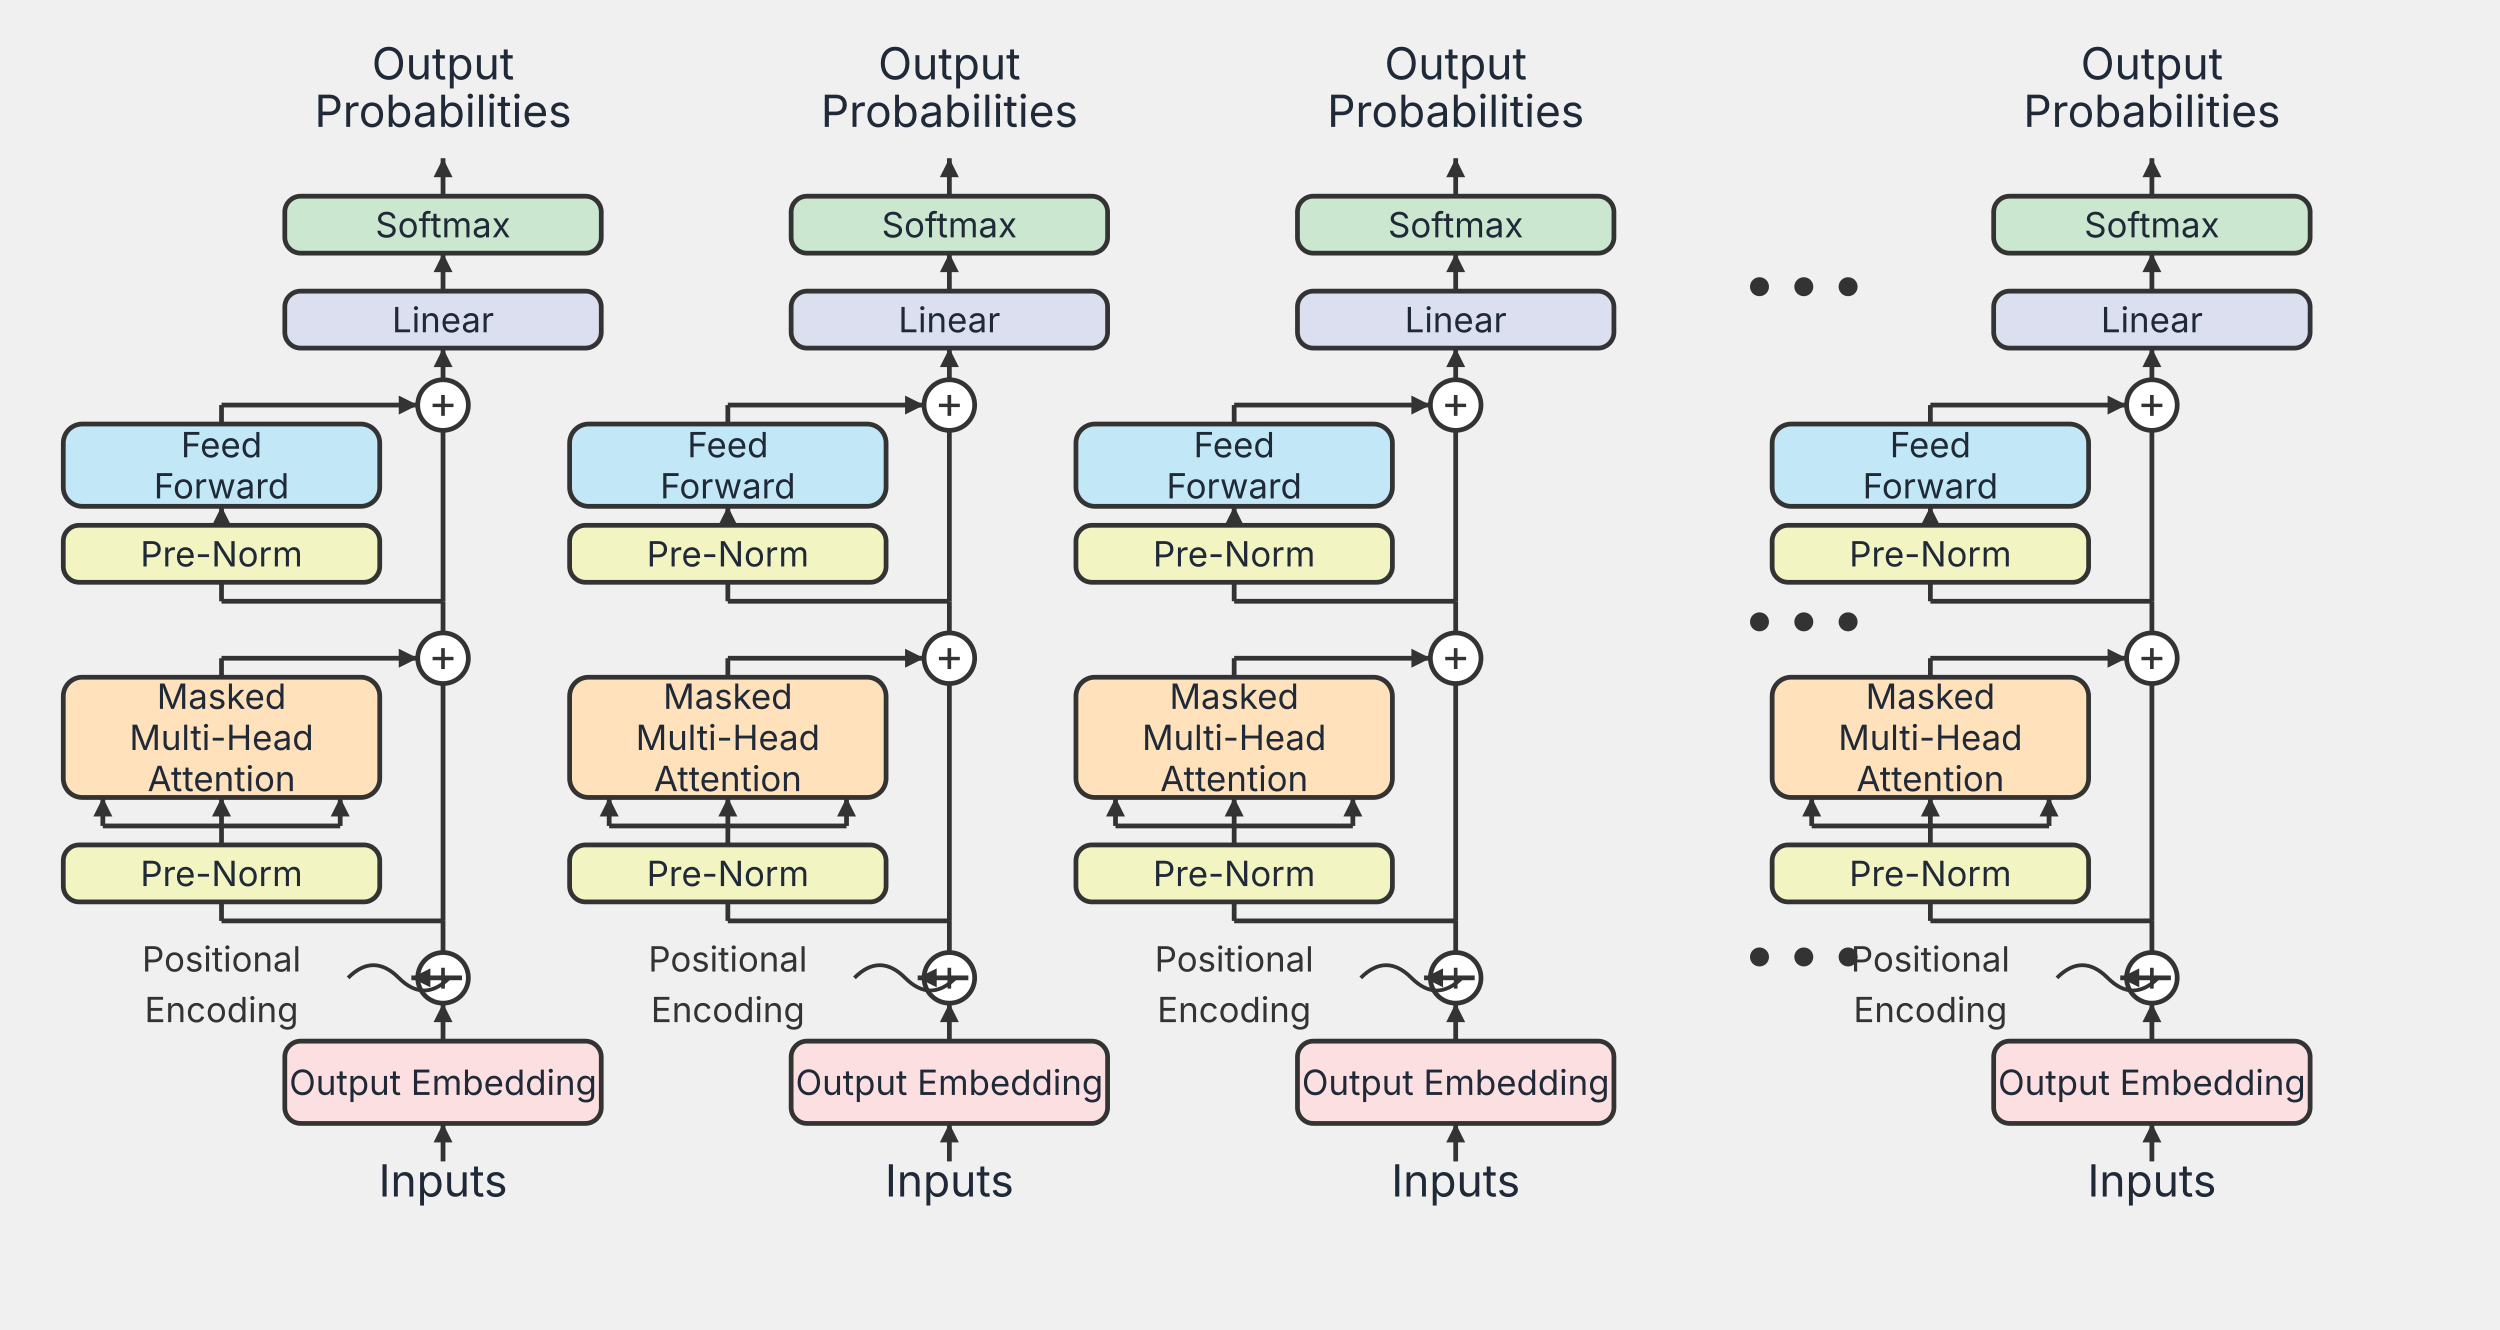
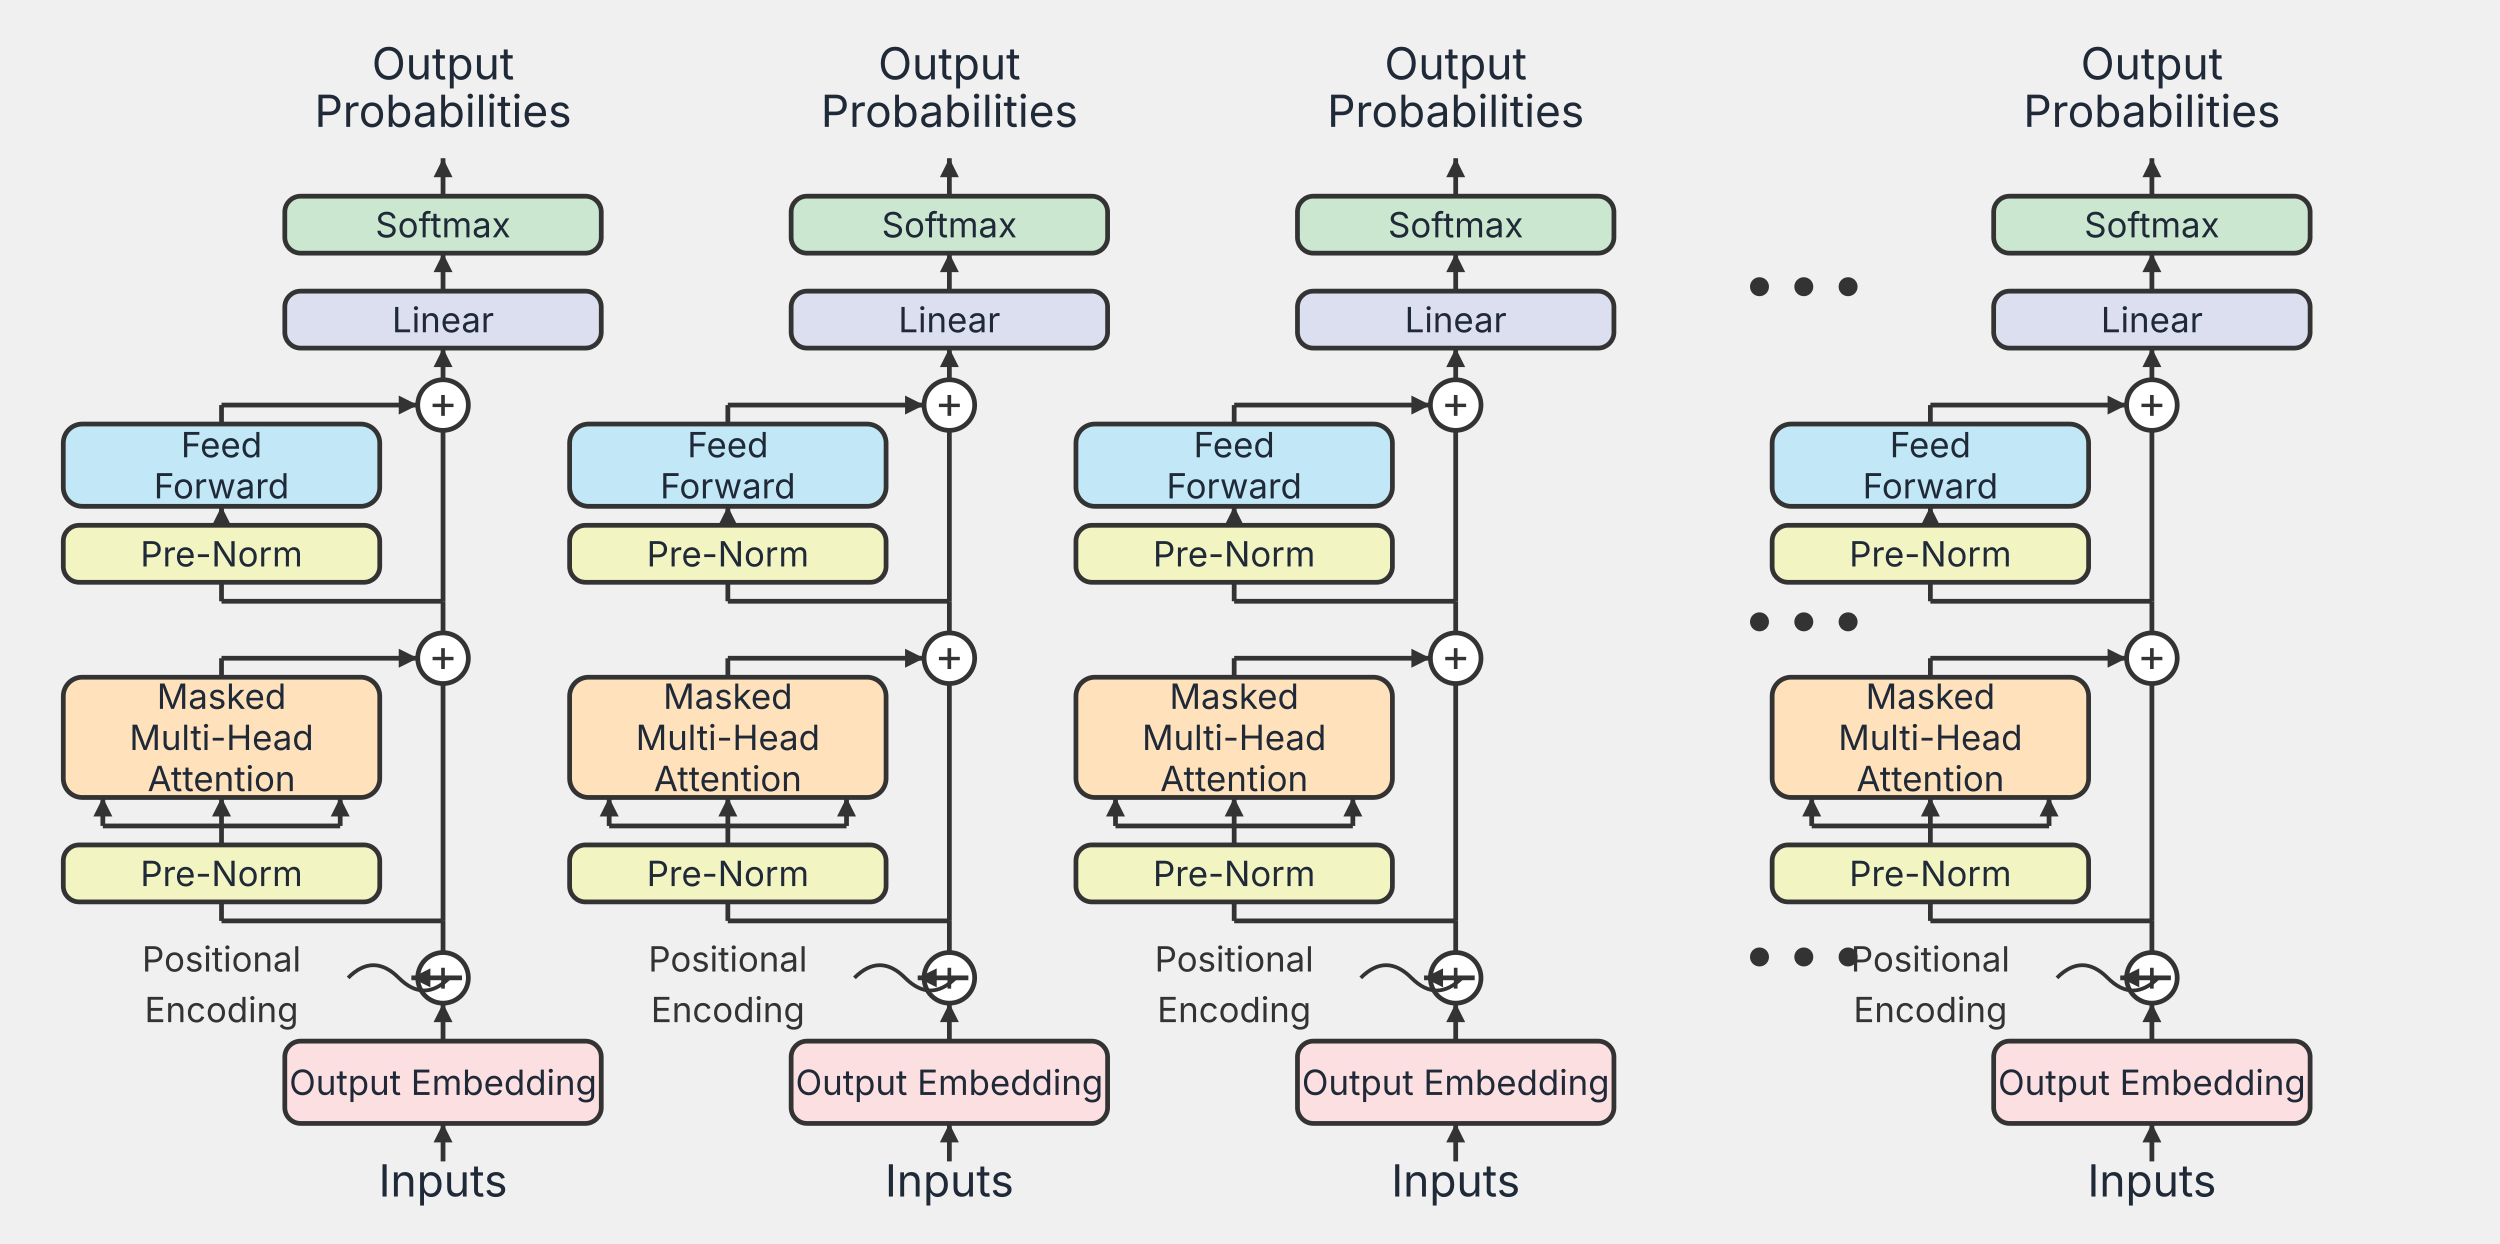
- <svg xmlns="http://www.w3.org/2000/svg" baseProfile="full" height="420px" version="1.1" viewBox="0 0 790 420" width="790px">
+ <svg xmlns="http://www.w3.org/2000/svg" baseProfile="full" height="393.0px" version="1.1" viewBox="0 0 790 393.0" width="790px">
  <defs>
    <marker id="arrowhead" markerHeight="4" markerWidth="4" orient="auto" refX="4" refY="2.0">
      <polygon fill="#374151" points="0,0 4,2.0 0,4" />
    </marker>
    <marker id="arrowhead_333333" markerHeight="4" markerWidth="4" orient="auto" refX="4" refY="2.0">
      <polygon fill="#333333" points="0,0 4,2.0 0,4" />
    </marker>
  </defs>
  <text dominant-baseline="central" fill="#1F2937" font-family="Inter, Segoe UI, Helvetica, Arial, sans-serif" font-size="14px" text-anchor="middle" x="140" y="20">Output</text>
  <text dominant-baseline="central" fill="#1F2937" font-family="Inter, Segoe UI, Helvetica, Arial, sans-serif" font-size="14px" text-anchor="middle" x="140" y="35">Probabilities</text>
  <line marker-end="url(#arrowhead_333333)" stroke="#333333" stroke-width="1.5" x1="140" x2="140" y1="62" y2="50" />
  <rect fill="#cce7cf" height="18" rx="5" ry="5" stroke="#333333" stroke-width="1.5" width="100" x="90.0" y="62" />
  <text dominant-baseline="central" fill="#1F2937" font-family="Inter, Segoe UI, Helvetica, Arial, sans-serif" font-size="11px" text-anchor="middle" x="140.0" y="71.0">Softmax</text>
  <line marker-end="url(#arrowhead_333333)" stroke="#333333" stroke-width="1.5" x1="140" x2="140" y1="92" y2="80" />
  <rect fill="#dbdfef" height="18" rx="5" ry="5" stroke="#333333" stroke-width="1.5" width="100" x="90.0" y="92" />
  <text dominant-baseline="central" fill="#1F2937" font-family="Inter, Segoe UI, Helvetica, Arial, sans-serif" font-size="11px" text-anchor="middle" x="140.0" y="101.0">Linear</text>
  <line marker-end="url(#arrowhead_333333)" stroke="#333333" stroke-width="1.5" x1="140" x2="140" y1="120" y2="110" />
  <circle cx="140" cy="128" fill="white" r="8" stroke="#333333" stroke-width="1.5" />
  <text dominant-baseline="central" fill="#333333" font-family="Inter, Segoe UI, Helvetica, Arial, sans-serif" font-size="14px" text-anchor="middle" x="140" y="127">+</text>
  <rect fill="#c2e8f7" height="26" rx="6" ry="6" stroke="#333333" stroke-width="1.5" width="100" x="20.0" y="134" />
  <text dominant-baseline="central" fill="#1F2937" font-family="Inter, Segoe UI, Helvetica, Arial, sans-serif" font-size="11px" text-anchor="middle" x="70" y="140.5">Feed</text>
  <text dominant-baseline="central" fill="#1F2937" font-family="Inter, Segoe UI, Helvetica, Arial, sans-serif" font-size="11px" text-anchor="middle" x="70" y="153.5">Forward</text>
  <line stroke="#333333" stroke-width="1.5" x1="70" x2="70" y1="134" y2="128" />
  <line marker-end="url(#arrowhead_333333)" stroke="#333333" stroke-width="1.5" x1="70" x2="132" y1="128" y2="128" />
  <rect fill="#f2f4c1" height="18" rx="5" ry="5" stroke="#333333" stroke-width="1.5" width="100" x="20.0" y="166" />
  <text dominant-baseline="central" fill="#1F2937" font-family="Inter, Segoe UI, Helvetica, Arial, sans-serif" font-size="11px" text-anchor="middle" x="70.0" y="175.0">Pre-Norm</text>
  <line marker-end="url(#arrowhead_333333)" stroke="#333333" stroke-width="1.5" x1="70" x2="70" y1="166" y2="160" />
  <line stroke="#333333" stroke-width="1.5" x1="140" x2="140" y1="136" y2="190" />
  <line stroke="#333333" stroke-width="1.5" x1="70" x2="140" y1="190" y2="190" />
  <line stroke="#333333" stroke-width="1.5" x1="70" x2="70" y1="190" y2="184" />
  <line stroke="#333333" stroke-width="1.5" x1="140" x2="140" y1="190" y2="200" />
  <circle cx="140" cy="208" fill="white" r="8" stroke="#333333" stroke-width="1.5" />
  <text dominant-baseline="central" fill="#333333" font-family="Inter, Segoe UI, Helvetica, Arial, sans-serif" font-size="14px" text-anchor="middle" x="140" y="207">+</text>
  <rect fill="#ffe2bb" height="38" rx="6" ry="6" stroke="#333333" stroke-width="1.5" width="100" x="20.0" y="214" />
  <text dominant-baseline="central" fill="#1F2937" font-family="Inter, Segoe UI, Helvetica, Arial, sans-serif" font-size="11px" text-anchor="middle" x="70" y="220.0">Masked</text>
  <text dominant-baseline="central" fill="#1F2937" font-family="Inter, Segoe UI, Helvetica, Arial, sans-serif" font-size="11px" text-anchor="middle" x="70" y="233.0">Multi-Head</text>
  <text dominant-baseline="central" fill="#1F2937" font-family="Inter, Segoe UI, Helvetica, Arial, sans-serif" font-size="11px" text-anchor="middle" x="70" y="246.0">Attention</text>
  <line stroke="#333333" stroke-width="1.5" x1="70" x2="70" y1="214" y2="208" />
  <line marker-end="url(#arrowhead_333333)" stroke="#333333" stroke-width="1.5" x1="70" x2="132" y1="208" y2="208" />
  <line stroke="#333333" stroke-width="1.5" x1="70" x2="32.5" y1="261.0" y2="261.0" />
  <line stroke="#333333" stroke-width="1.5" x1="70" x2="107.5" y1="261.0" y2="261.0" />
  <line marker-end="url(#arrowhead_333333)" stroke="#333333" stroke-width="1.5" x1="32.5" x2="32.5" y1="261.0" y2="252" />
  <line marker-end="url(#arrowhead_333333)" stroke="#333333" stroke-width="1.5" x1="107.5" x2="107.5" y1="261.0" y2="252" />
  <rect fill="#f2f4c1" height="18" rx="5" ry="5" stroke="#333333" stroke-width="1.5" width="100" x="20.0" y="267.0" />
  <text dominant-baseline="central" fill="#1F2937" font-family="Inter, Segoe UI, Helvetica, Arial, sans-serif" font-size="11px" text-anchor="middle" x="70.0" y="276.0">Pre-Norm</text>
  <line marker-end="url(#arrowhead_333333)" stroke="#333333" stroke-width="1.5" x1="70" x2="70" y1="267.0" y2="252" />
  <line stroke="#333333" stroke-width="1.5" x1="140" x2="140" y1="216" y2="291.0" />
  <line stroke="#333333" stroke-width="1.5" x1="70" x2="140" y1="291.0" y2="291.0" />
  <line stroke="#333333" stroke-width="1.5" x1="70" x2="70" y1="291.0" y2="285.0" />
  <line stroke="#333333" stroke-width="1.5" x1="140" x2="140" y1="291.0" y2="309.0" />
  <circle cx="140" cy="309.0" fill="white" r="8" stroke="#333333" stroke-width="1.5" />
  <text dominant-baseline="central" fill="#333333" font-family="Inter, Segoe UI, Helvetica, Arial, sans-serif" font-size="14px" text-anchor="middle" x="140" y="308.0">+</text>
  <text dominant-baseline="central" fill="#333333" font-family="Inter, Segoe UI, Helvetica, Arial, sans-serif" font-size="11px" text-anchor="middle" x="70" y="303.0">Positional</text>
  <text dominant-baseline="central" fill="#333333" font-family="Inter, Segoe UI, Helvetica, Arial, sans-serif" font-size="11px" text-anchor="middle" x="70" y="319.0">Encoding</text>
  <path d="M110,309.0 q8,-8 16,0 q8,8 16,0" fill="none" stroke="#333333" stroke-width="1.2" />
  <line marker-end="url(#arrowhead_333333)" stroke="#333333" stroke-width="1.5" x1="146" x2="130" y1="309.0" y2="309.0" />
  <line marker-end="url(#arrowhead_333333)" stroke="#333333" stroke-width="1.5" x1="140" x2="140" y1="329.0" y2="317.0" />
  <rect fill="#fce0e1" height="26" rx="5" ry="5" stroke="#333333" stroke-width="1.5" width="100" x="90.0" y="329.0" />
  <text dominant-baseline="central" fill="#1F2937" font-family="Inter, Segoe UI, Helvetica, Arial, sans-serif" font-size="11px" text-anchor="middle" x="140.0" y="342.0">Output Embedding</text>
  <line marker-end="url(#arrowhead_333333)" stroke="#333333" stroke-width="1.5" x1="140" x2="140" y1="367.0" y2="355.0" />
  <text dominant-baseline="central" fill="#1F2937" font-family="Inter, Segoe UI, Helvetica, Arial, sans-serif" font-size="14px" text-anchor="middle" x="140" y="373.0">Inputs</text>
  <text dominant-baseline="central" fill="#1F2937" font-family="Inter, Segoe UI, Helvetica, Arial, sans-serif" font-size="14px" text-anchor="middle" x="300" y="20">Output</text>
  <text dominant-baseline="central" fill="#1F2937" font-family="Inter, Segoe UI, Helvetica, Arial, sans-serif" font-size="14px" text-anchor="middle" x="300" y="35">Probabilities</text>
  <line marker-end="url(#arrowhead_333333)" stroke="#333333" stroke-width="1.5" x1="300" x2="300" y1="62" y2="50" />
  <rect fill="#cce7cf" height="18" rx="5" ry="5" stroke="#333333" stroke-width="1.5" width="100" x="250.0" y="62" />
  <text dominant-baseline="central" fill="#1F2937" font-family="Inter, Segoe UI, Helvetica, Arial, sans-serif" font-size="11px" text-anchor="middle" x="300.0" y="71.0">Softmax</text>
  <line marker-end="url(#arrowhead_333333)" stroke="#333333" stroke-width="1.5" x1="300" x2="300" y1="92" y2="80" />
  <rect fill="#dbdfef" height="18" rx="5" ry="5" stroke="#333333" stroke-width="1.5" width="100" x="250.0" y="92" />
  <text dominant-baseline="central" fill="#1F2937" font-family="Inter, Segoe UI, Helvetica, Arial, sans-serif" font-size="11px" text-anchor="middle" x="300.0" y="101.0">Linear</text>
  <line marker-end="url(#arrowhead_333333)" stroke="#333333" stroke-width="1.5" x1="300" x2="300" y1="120" y2="110" />
  <circle cx="300" cy="128" fill="white" r="8" stroke="#333333" stroke-width="1.5" />
  <text dominant-baseline="central" fill="#333333" font-family="Inter, Segoe UI, Helvetica, Arial, sans-serif" font-size="14px" text-anchor="middle" x="300" y="127">+</text>
  <rect fill="#c2e8f7" height="26" rx="6" ry="6" stroke="#333333" stroke-width="1.5" width="100" x="180.0" y="134" />
  <text dominant-baseline="central" fill="#1F2937" font-family="Inter, Segoe UI, Helvetica, Arial, sans-serif" font-size="11px" text-anchor="middle" x="230" y="140.5">Feed</text>
  <text dominant-baseline="central" fill="#1F2937" font-family="Inter, Segoe UI, Helvetica, Arial, sans-serif" font-size="11px" text-anchor="middle" x="230" y="153.5">Forward</text>
  <line stroke="#333333" stroke-width="1.5" x1="230" x2="230" y1="134" y2="128" />
  <line marker-end="url(#arrowhead_333333)" stroke="#333333" stroke-width="1.5" x1="230" x2="292" y1="128" y2="128" />
  <rect fill="#f2f4c1" height="18" rx="5" ry="5" stroke="#333333" stroke-width="1.5" width="100" x="180.0" y="166" />
  <text dominant-baseline="central" fill="#1F2937" font-family="Inter, Segoe UI, Helvetica, Arial, sans-serif" font-size="11px" text-anchor="middle" x="230.0" y="175.0">Pre-Norm</text>
  <line marker-end="url(#arrowhead_333333)" stroke="#333333" stroke-width="1.5" x1="230" x2="230" y1="166" y2="160" />
  <line stroke="#333333" stroke-width="1.5" x1="300" x2="300" y1="136" y2="190" />
  <line stroke="#333333" stroke-width="1.5" x1="230" x2="300" y1="190" y2="190" />
  <line stroke="#333333" stroke-width="1.5" x1="230" x2="230" y1="190" y2="184" />
  <line stroke="#333333" stroke-width="1.5" x1="300" x2="300" y1="190" y2="200" />
  <circle cx="300" cy="208" fill="white" r="8" stroke="#333333" stroke-width="1.5" />
  <text dominant-baseline="central" fill="#333333" font-family="Inter, Segoe UI, Helvetica, Arial, sans-serif" font-size="14px" text-anchor="middle" x="300" y="207">+</text>
  <rect fill="#ffe2bb" height="38" rx="6" ry="6" stroke="#333333" stroke-width="1.5" width="100" x="180.0" y="214" />
  <text dominant-baseline="central" fill="#1F2937" font-family="Inter, Segoe UI, Helvetica, Arial, sans-serif" font-size="11px" text-anchor="middle" x="230" y="220.0">Masked</text>
  <text dominant-baseline="central" fill="#1F2937" font-family="Inter, Segoe UI, Helvetica, Arial, sans-serif" font-size="11px" text-anchor="middle" x="230" y="233.0">Multi-Head</text>
  <text dominant-baseline="central" fill="#1F2937" font-family="Inter, Segoe UI, Helvetica, Arial, sans-serif" font-size="11px" text-anchor="middle" x="230" y="246.0">Attention</text>
  <line stroke="#333333" stroke-width="1.5" x1="230" x2="230" y1="214" y2="208" />
  <line marker-end="url(#arrowhead_333333)" stroke="#333333" stroke-width="1.5" x1="230" x2="292" y1="208" y2="208" />
  <line stroke="#333333" stroke-width="1.5" x1="230" x2="192.5" y1="261.0" y2="261.0" />
  <line stroke="#333333" stroke-width="1.5" x1="230" x2="267.5" y1="261.0" y2="261.0" />
  <line marker-end="url(#arrowhead_333333)" stroke="#333333" stroke-width="1.5" x1="192.5" x2="192.5" y1="261.0" y2="252" />
  <line marker-end="url(#arrowhead_333333)" stroke="#333333" stroke-width="1.5" x1="267.5" x2="267.5" y1="261.0" y2="252" />
  <rect fill="#f2f4c1" height="18" rx="5" ry="5" stroke="#333333" stroke-width="1.5" width="100" x="180.0" y="267.0" />
  <text dominant-baseline="central" fill="#1F2937" font-family="Inter, Segoe UI, Helvetica, Arial, sans-serif" font-size="11px" text-anchor="middle" x="230.0" y="276.0">Pre-Norm</text>
  <line marker-end="url(#arrowhead_333333)" stroke="#333333" stroke-width="1.5" x1="230" x2="230" y1="267.0" y2="252" />
  <line stroke="#333333" stroke-width="1.5" x1="300" x2="300" y1="216" y2="291.0" />
  <line stroke="#333333" stroke-width="1.5" x1="230" x2="300" y1="291.0" y2="291.0" />
  <line stroke="#333333" stroke-width="1.5" x1="230" x2="230" y1="291.0" y2="285.0" />
  <line stroke="#333333" stroke-width="1.5" x1="300" x2="300" y1="291.0" y2="309.0" />
  <circle cx="300" cy="309.0" fill="white" r="8" stroke="#333333" stroke-width="1.5" />
  <text dominant-baseline="central" fill="#333333" font-family="Inter, Segoe UI, Helvetica, Arial, sans-serif" font-size="14px" text-anchor="middle" x="300" y="308.0">+</text>
  <text dominant-baseline="central" fill="#333333" font-family="Inter, Segoe UI, Helvetica, Arial, sans-serif" font-size="11px" text-anchor="middle" x="230" y="303.0">Positional</text>
  <text dominant-baseline="central" fill="#333333" font-family="Inter, Segoe UI, Helvetica, Arial, sans-serif" font-size="11px" text-anchor="middle" x="230" y="319.0">Encoding</text>
  <path d="M270,309.0 q8,-8 16,0 q8,8 16,0" fill="none" stroke="#333333" stroke-width="1.2" />
  <line marker-end="url(#arrowhead_333333)" stroke="#333333" stroke-width="1.5" x1="306" x2="290" y1="309.0" y2="309.0" />
  <line marker-end="url(#arrowhead_333333)" stroke="#333333" stroke-width="1.5" x1="300" x2="300" y1="329.0" y2="317.0" />
  <rect fill="#fce0e1" height="26" rx="5" ry="5" stroke="#333333" stroke-width="1.5" width="100" x="250.0" y="329.0" />
  <text dominant-baseline="central" fill="#1F2937" font-family="Inter, Segoe UI, Helvetica, Arial, sans-serif" font-size="11px" text-anchor="middle" x="300.0" y="342.0">Output Embedding</text>
  <line marker-end="url(#arrowhead_333333)" stroke="#333333" stroke-width="1.5" x1="300" x2="300" y1="367.0" y2="355.0" />
  <text dominant-baseline="central" fill="#1F2937" font-family="Inter, Segoe UI, Helvetica, Arial, sans-serif" font-size="14px" text-anchor="middle" x="300" y="373.0">Inputs</text>
  <text dominant-baseline="central" fill="#1F2937" font-family="Inter, Segoe UI, Helvetica, Arial, sans-serif" font-size="14px" text-anchor="middle" x="460" y="20">Output</text>
  <text dominant-baseline="central" fill="#1F2937" font-family="Inter, Segoe UI, Helvetica, Arial, sans-serif" font-size="14px" text-anchor="middle" x="460" y="35">Probabilities</text>
  <line marker-end="url(#arrowhead_333333)" stroke="#333333" stroke-width="1.5" x1="460" x2="460" y1="62" y2="50" />
  <rect fill="#cce7cf" height="18" rx="5" ry="5" stroke="#333333" stroke-width="1.5" width="100" x="410.0" y="62" />
  <text dominant-baseline="central" fill="#1F2937" font-family="Inter, Segoe UI, Helvetica, Arial, sans-serif" font-size="11px" text-anchor="middle" x="460.0" y="71.0">Softmax</text>
  <line marker-end="url(#arrowhead_333333)" stroke="#333333" stroke-width="1.5" x1="460" x2="460" y1="92" y2="80" />
  <rect fill="#dbdfef" height="18" rx="5" ry="5" stroke="#333333" stroke-width="1.5" width="100" x="410.0" y="92" />
  <text dominant-baseline="central" fill="#1F2937" font-family="Inter, Segoe UI, Helvetica, Arial, sans-serif" font-size="11px" text-anchor="middle" x="460.0" y="101.0">Linear</text>
  <line marker-end="url(#arrowhead_333333)" stroke="#333333" stroke-width="1.5" x1="460" x2="460" y1="120" y2="110" />
  <circle cx="460" cy="128" fill="white" r="8" stroke="#333333" stroke-width="1.5" />
  <text dominant-baseline="central" fill="#333333" font-family="Inter, Segoe UI, Helvetica, Arial, sans-serif" font-size="14px" text-anchor="middle" x="460" y="127">+</text>
  <rect fill="#c2e8f7" height="26" rx="6" ry="6" stroke="#333333" stroke-width="1.5" width="100" x="340.0" y="134" />
  <text dominant-baseline="central" fill="#1F2937" font-family="Inter, Segoe UI, Helvetica, Arial, sans-serif" font-size="11px" text-anchor="middle" x="390" y="140.5">Feed</text>
  <text dominant-baseline="central" fill="#1F2937" font-family="Inter, Segoe UI, Helvetica, Arial, sans-serif" font-size="11px" text-anchor="middle" x="390" y="153.5">Forward</text>
  <line stroke="#333333" stroke-width="1.5" x1="390" x2="390" y1="134" y2="128" />
  <line marker-end="url(#arrowhead_333333)" stroke="#333333" stroke-width="1.5" x1="390" x2="452" y1="128" y2="128" />
  <rect fill="#f2f4c1" height="18" rx="5" ry="5" stroke="#333333" stroke-width="1.5" width="100" x="340.0" y="166" />
  <text dominant-baseline="central" fill="#1F2937" font-family="Inter, Segoe UI, Helvetica, Arial, sans-serif" font-size="11px" text-anchor="middle" x="390.0" y="175.0">Pre-Norm</text>
  <line marker-end="url(#arrowhead_333333)" stroke="#333333" stroke-width="1.5" x1="390" x2="390" y1="166" y2="160" />
  <line stroke="#333333" stroke-width="1.5" x1="460" x2="460" y1="136" y2="190" />
  <line stroke="#333333" stroke-width="1.5" x1="390" x2="460" y1="190" y2="190" />
  <line stroke="#333333" stroke-width="1.5" x1="390" x2="390" y1="190" y2="184" />
  <line stroke="#333333" stroke-width="1.5" x1="460" x2="460" y1="190" y2="200" />
  <circle cx="460" cy="208" fill="white" r="8" stroke="#333333" stroke-width="1.5" />
  <text dominant-baseline="central" fill="#333333" font-family="Inter, Segoe UI, Helvetica, Arial, sans-serif" font-size="14px" text-anchor="middle" x="460" y="207">+</text>
  <rect fill="#ffe2bb" height="38" rx="6" ry="6" stroke="#333333" stroke-width="1.5" width="100" x="340.0" y="214" />
  <text dominant-baseline="central" fill="#1F2937" font-family="Inter, Segoe UI, Helvetica, Arial, sans-serif" font-size="11px" text-anchor="middle" x="390" y="220.0">Masked</text>
  <text dominant-baseline="central" fill="#1F2937" font-family="Inter, Segoe UI, Helvetica, Arial, sans-serif" font-size="11px" text-anchor="middle" x="390" y="233.0">Multi-Head</text>
  <text dominant-baseline="central" fill="#1F2937" font-family="Inter, Segoe UI, Helvetica, Arial, sans-serif" font-size="11px" text-anchor="middle" x="390" y="246.0">Attention</text>
  <line stroke="#333333" stroke-width="1.5" x1="390" x2="390" y1="214" y2="208" />
  <line marker-end="url(#arrowhead_333333)" stroke="#333333" stroke-width="1.5" x1="390" x2="452" y1="208" y2="208" />
  <line stroke="#333333" stroke-width="1.5" x1="390" x2="352.5" y1="261.0" y2="261.0" />
  <line stroke="#333333" stroke-width="1.5" x1="390" x2="427.5" y1="261.0" y2="261.0" />
  <line marker-end="url(#arrowhead_333333)" stroke="#333333" stroke-width="1.5" x1="352.5" x2="352.5" y1="261.0" y2="252" />
  <line marker-end="url(#arrowhead_333333)" stroke="#333333" stroke-width="1.5" x1="427.5" x2="427.5" y1="261.0" y2="252" />
  <rect fill="#f2f4c1" height="18" rx="5" ry="5" stroke="#333333" stroke-width="1.5" width="100" x="340.0" y="267.0" />
  <text dominant-baseline="central" fill="#1F2937" font-family="Inter, Segoe UI, Helvetica, Arial, sans-serif" font-size="11px" text-anchor="middle" x="390.0" y="276.0">Pre-Norm</text>
  <line marker-end="url(#arrowhead_333333)" stroke="#333333" stroke-width="1.5" x1="390" x2="390" y1="267.0" y2="252" />
  <line stroke="#333333" stroke-width="1.5" x1="460" x2="460" y1="216" y2="291.0" />
  <line stroke="#333333" stroke-width="1.5" x1="390" x2="460" y1="291.0" y2="291.0" />
  <line stroke="#333333" stroke-width="1.5" x1="390" x2="390" y1="291.0" y2="285.0" />
  <line stroke="#333333" stroke-width="1.5" x1="460" x2="460" y1="291.0" y2="309.0" />
  <circle cx="460" cy="309.0" fill="white" r="8" stroke="#333333" stroke-width="1.5" />
  <text dominant-baseline="central" fill="#333333" font-family="Inter, Segoe UI, Helvetica, Arial, sans-serif" font-size="14px" text-anchor="middle" x="460" y="308.0">+</text>
  <text dominant-baseline="central" fill="#333333" font-family="Inter, Segoe UI, Helvetica, Arial, sans-serif" font-size="11px" text-anchor="middle" x="390" y="303.0">Positional</text>
  <text dominant-baseline="central" fill="#333333" font-family="Inter, Segoe UI, Helvetica, Arial, sans-serif" font-size="11px" text-anchor="middle" x="390" y="319.0">Encoding</text>
  <path d="M430,309.0 q8,-8 16,0 q8,8 16,0" fill="none" stroke="#333333" stroke-width="1.2" />
  <line marker-end="url(#arrowhead_333333)" stroke="#333333" stroke-width="1.5" x1="466" x2="450" y1="309.0" y2="309.0" />
  <line marker-end="url(#arrowhead_333333)" stroke="#333333" stroke-width="1.5" x1="460" x2="460" y1="329.0" y2="317.0" />
  <rect fill="#fce0e1" height="26" rx="5" ry="5" stroke="#333333" stroke-width="1.5" width="100" x="410.0" y="329.0" />
  <text dominant-baseline="central" fill="#1F2937" font-family="Inter, Segoe UI, Helvetica, Arial, sans-serif" font-size="11px" text-anchor="middle" x="460.0" y="342.0">Output Embedding</text>
  <line marker-end="url(#arrowhead_333333)" stroke="#333333" stroke-width="1.5" x1="460" x2="460" y1="367.0" y2="355.0" />
  <text dominant-baseline="central" fill="#1F2937" font-family="Inter, Segoe UI, Helvetica, Arial, sans-serif" font-size="14px" text-anchor="middle" x="460" y="373.0">Inputs</text>
  <text dominant-baseline="central" fill="#1F2937" font-family="Inter, Segoe UI, Helvetica, Arial, sans-serif" font-size="14px" text-anchor="middle" x="680" y="20">Output</text>
  <text dominant-baseline="central" fill="#1F2937" font-family="Inter, Segoe UI, Helvetica, Arial, sans-serif" font-size="14px" text-anchor="middle" x="680" y="35">Probabilities</text>
  <line marker-end="url(#arrowhead_333333)" stroke="#333333" stroke-width="1.5" x1="680" x2="680" y1="62" y2="50" />
  <rect fill="#cce7cf" height="18" rx="5" ry="5" stroke="#333333" stroke-width="1.5" width="100" x="630.0" y="62" />
  <text dominant-baseline="central" fill="#1F2937" font-family="Inter, Segoe UI, Helvetica, Arial, sans-serif" font-size="11px" text-anchor="middle" x="680.0" y="71.0">Softmax</text>
  <line marker-end="url(#arrowhead_333333)" stroke="#333333" stroke-width="1.5" x1="680" x2="680" y1="92" y2="80" />
  <rect fill="#dbdfef" height="18" rx="5" ry="5" stroke="#333333" stroke-width="1.5" width="100" x="630.0" y="92" />
  <text dominant-baseline="central" fill="#1F2937" font-family="Inter, Segoe UI, Helvetica, Arial, sans-serif" font-size="11px" text-anchor="middle" x="680.0" y="101.0">Linear</text>
  <line marker-end="url(#arrowhead_333333)" stroke="#333333" stroke-width="1.5" x1="680" x2="680" y1="120" y2="110" />
  <circle cx="680" cy="128" fill="white" r="8" stroke="#333333" stroke-width="1.5" />
  <text dominant-baseline="central" fill="#333333" font-family="Inter, Segoe UI, Helvetica, Arial, sans-serif" font-size="14px" text-anchor="middle" x="680" y="127">+</text>
  <rect fill="#c2e8f7" height="26" rx="6" ry="6" stroke="#333333" stroke-width="1.5" width="100" x="560.0" y="134" />
  <text dominant-baseline="central" fill="#1F2937" font-family="Inter, Segoe UI, Helvetica, Arial, sans-serif" font-size="11px" text-anchor="middle" x="610" y="140.5">Feed</text>
  <text dominant-baseline="central" fill="#1F2937" font-family="Inter, Segoe UI, Helvetica, Arial, sans-serif" font-size="11px" text-anchor="middle" x="610" y="153.5">Forward</text>
  <line stroke="#333333" stroke-width="1.5" x1="610" x2="610" y1="134" y2="128" />
  <line marker-end="url(#arrowhead_333333)" stroke="#333333" stroke-width="1.5" x1="610" x2="672" y1="128" y2="128" />
  <rect fill="#f2f4c1" height="18" rx="5" ry="5" stroke="#333333" stroke-width="1.5" width="100" x="560.0" y="166" />
  <text dominant-baseline="central" fill="#1F2937" font-family="Inter, Segoe UI, Helvetica, Arial, sans-serif" font-size="11px" text-anchor="middle" x="610.0" y="175.0">Pre-Norm</text>
  <line marker-end="url(#arrowhead_333333)" stroke="#333333" stroke-width="1.5" x1="610" x2="610" y1="166" y2="160" />
  <line stroke="#333333" stroke-width="1.5" x1="680" x2="680" y1="136" y2="190" />
  <line stroke="#333333" stroke-width="1.5" x1="610" x2="680" y1="190" y2="190" />
  <line stroke="#333333" stroke-width="1.5" x1="610" x2="610" y1="190" y2="184" />
  <line stroke="#333333" stroke-width="1.5" x1="680" x2="680" y1="190" y2="200" />
  <circle cx="680" cy="208" fill="white" r="8" stroke="#333333" stroke-width="1.5" />
  <text dominant-baseline="central" fill="#333333" font-family="Inter, Segoe UI, Helvetica, Arial, sans-serif" font-size="14px" text-anchor="middle" x="680" y="207">+</text>
  <rect fill="#ffe2bb" height="38" rx="6" ry="6" stroke="#333333" stroke-width="1.5" width="100" x="560.0" y="214" />
  <text dominant-baseline="central" fill="#1F2937" font-family="Inter, Segoe UI, Helvetica, Arial, sans-serif" font-size="11px" text-anchor="middle" x="610" y="220.0">Masked</text>
  <text dominant-baseline="central" fill="#1F2937" font-family="Inter, Segoe UI, Helvetica, Arial, sans-serif" font-size="11px" text-anchor="middle" x="610" y="233.0">Multi-Head</text>
  <text dominant-baseline="central" fill="#1F2937" font-family="Inter, Segoe UI, Helvetica, Arial, sans-serif" font-size="11px" text-anchor="middle" x="610" y="246.0">Attention</text>
  <line stroke="#333333" stroke-width="1.5" x1="610" x2="610" y1="214" y2="208" />
  <line marker-end="url(#arrowhead_333333)" stroke="#333333" stroke-width="1.5" x1="610" x2="672" y1="208" y2="208" />
  <line stroke="#333333" stroke-width="1.5" x1="610" x2="572.5" y1="261.0" y2="261.0" />
  <line stroke="#333333" stroke-width="1.5" x1="610" x2="647.5" y1="261.0" y2="261.0" />
  <line marker-end="url(#arrowhead_333333)" stroke="#333333" stroke-width="1.5" x1="572.5" x2="572.5" y1="261.0" y2="252" />
  <line marker-end="url(#arrowhead_333333)" stroke="#333333" stroke-width="1.5" x1="647.5" x2="647.5" y1="261.0" y2="252" />
  <rect fill="#f2f4c1" height="18" rx="5" ry="5" stroke="#333333" stroke-width="1.5" width="100" x="560.0" y="267.0" />
  <text dominant-baseline="central" fill="#1F2937" font-family="Inter, Segoe UI, Helvetica, Arial, sans-serif" font-size="11px" text-anchor="middle" x="610.0" y="276.0">Pre-Norm</text>
  <line marker-end="url(#arrowhead_333333)" stroke="#333333" stroke-width="1.5" x1="610" x2="610" y1="267.0" y2="252" />
  <line stroke="#333333" stroke-width="1.5" x1="680" x2="680" y1="216" y2="291.0" />
  <line stroke="#333333" stroke-width="1.5" x1="610" x2="680" y1="291.0" y2="291.0" />
  <line stroke="#333333" stroke-width="1.5" x1="610" x2="610" y1="291.0" y2="285.0" />
  <line stroke="#333333" stroke-width="1.5" x1="680" x2="680" y1="291.0" y2="309.0" />
  <circle cx="680" cy="309.0" fill="white" r="8" stroke="#333333" stroke-width="1.5" />
  <text dominant-baseline="central" fill="#333333" font-family="Inter, Segoe UI, Helvetica, Arial, sans-serif" font-size="14px" text-anchor="middle" x="680" y="308.0">+</text>
  <text dominant-baseline="central" fill="#333333" font-family="Inter, Segoe UI, Helvetica, Arial, sans-serif" font-size="11px" text-anchor="middle" x="610" y="303.0">Positional</text>
  <text dominant-baseline="central" fill="#333333" font-family="Inter, Segoe UI, Helvetica, Arial, sans-serif" font-size="11px" text-anchor="middle" x="610" y="319.0">Encoding</text>
  <path d="M650,309.0 q8,-8 16,0 q8,8 16,0" fill="none" stroke="#333333" stroke-width="1.2" />
  <line marker-end="url(#arrowhead_333333)" stroke="#333333" stroke-width="1.5" x1="686" x2="670" y1="309.0" y2="309.0" />
  <line marker-end="url(#arrowhead_333333)" stroke="#333333" stroke-width="1.5" x1="680" x2="680" y1="329.0" y2="317.0" />
  <rect fill="#fce0e1" height="26" rx="5" ry="5" stroke="#333333" stroke-width="1.5" width="100" x="630.0" y="329.0" />
  <text dominant-baseline="central" fill="#1F2937" font-family="Inter, Segoe UI, Helvetica, Arial, sans-serif" font-size="11px" text-anchor="middle" x="680.0" y="342.0">Output Embedding</text>
  <line marker-end="url(#arrowhead_333333)" stroke="#333333" stroke-width="1.5" x1="680" x2="680" y1="367.0" y2="355.0" />
  <text dominant-baseline="central" fill="#1F2937" font-family="Inter, Segoe UI, Helvetica, Arial, sans-serif" font-size="14px" text-anchor="middle" x="680" y="373.0">Inputs</text>
  <circle cx="556.0" cy="90.6" fill="#333333" r="3" stroke="none" />
  <circle cx="570.0" cy="90.6" fill="#333333" r="3" stroke="none" />
  <circle cx="584.0" cy="90.6" fill="#333333" r="3" stroke="none" />
  <circle cx="556.0" cy="196.5" fill="#333333" r="3" stroke="none" />
  <circle cx="570.0" cy="196.5" fill="#333333" r="3" stroke="none" />
  <circle cx="584.0" cy="196.5" fill="#333333" r="3" stroke="none" />
  <circle cx="556.0" cy="302.4" fill="#333333" r="3" stroke="none" />
  <circle cx="570.0" cy="302.4" fill="#333333" r="3" stroke="none" />
  <circle cx="584.0" cy="302.4" fill="#333333" r="3" stroke="none" />
</svg>
